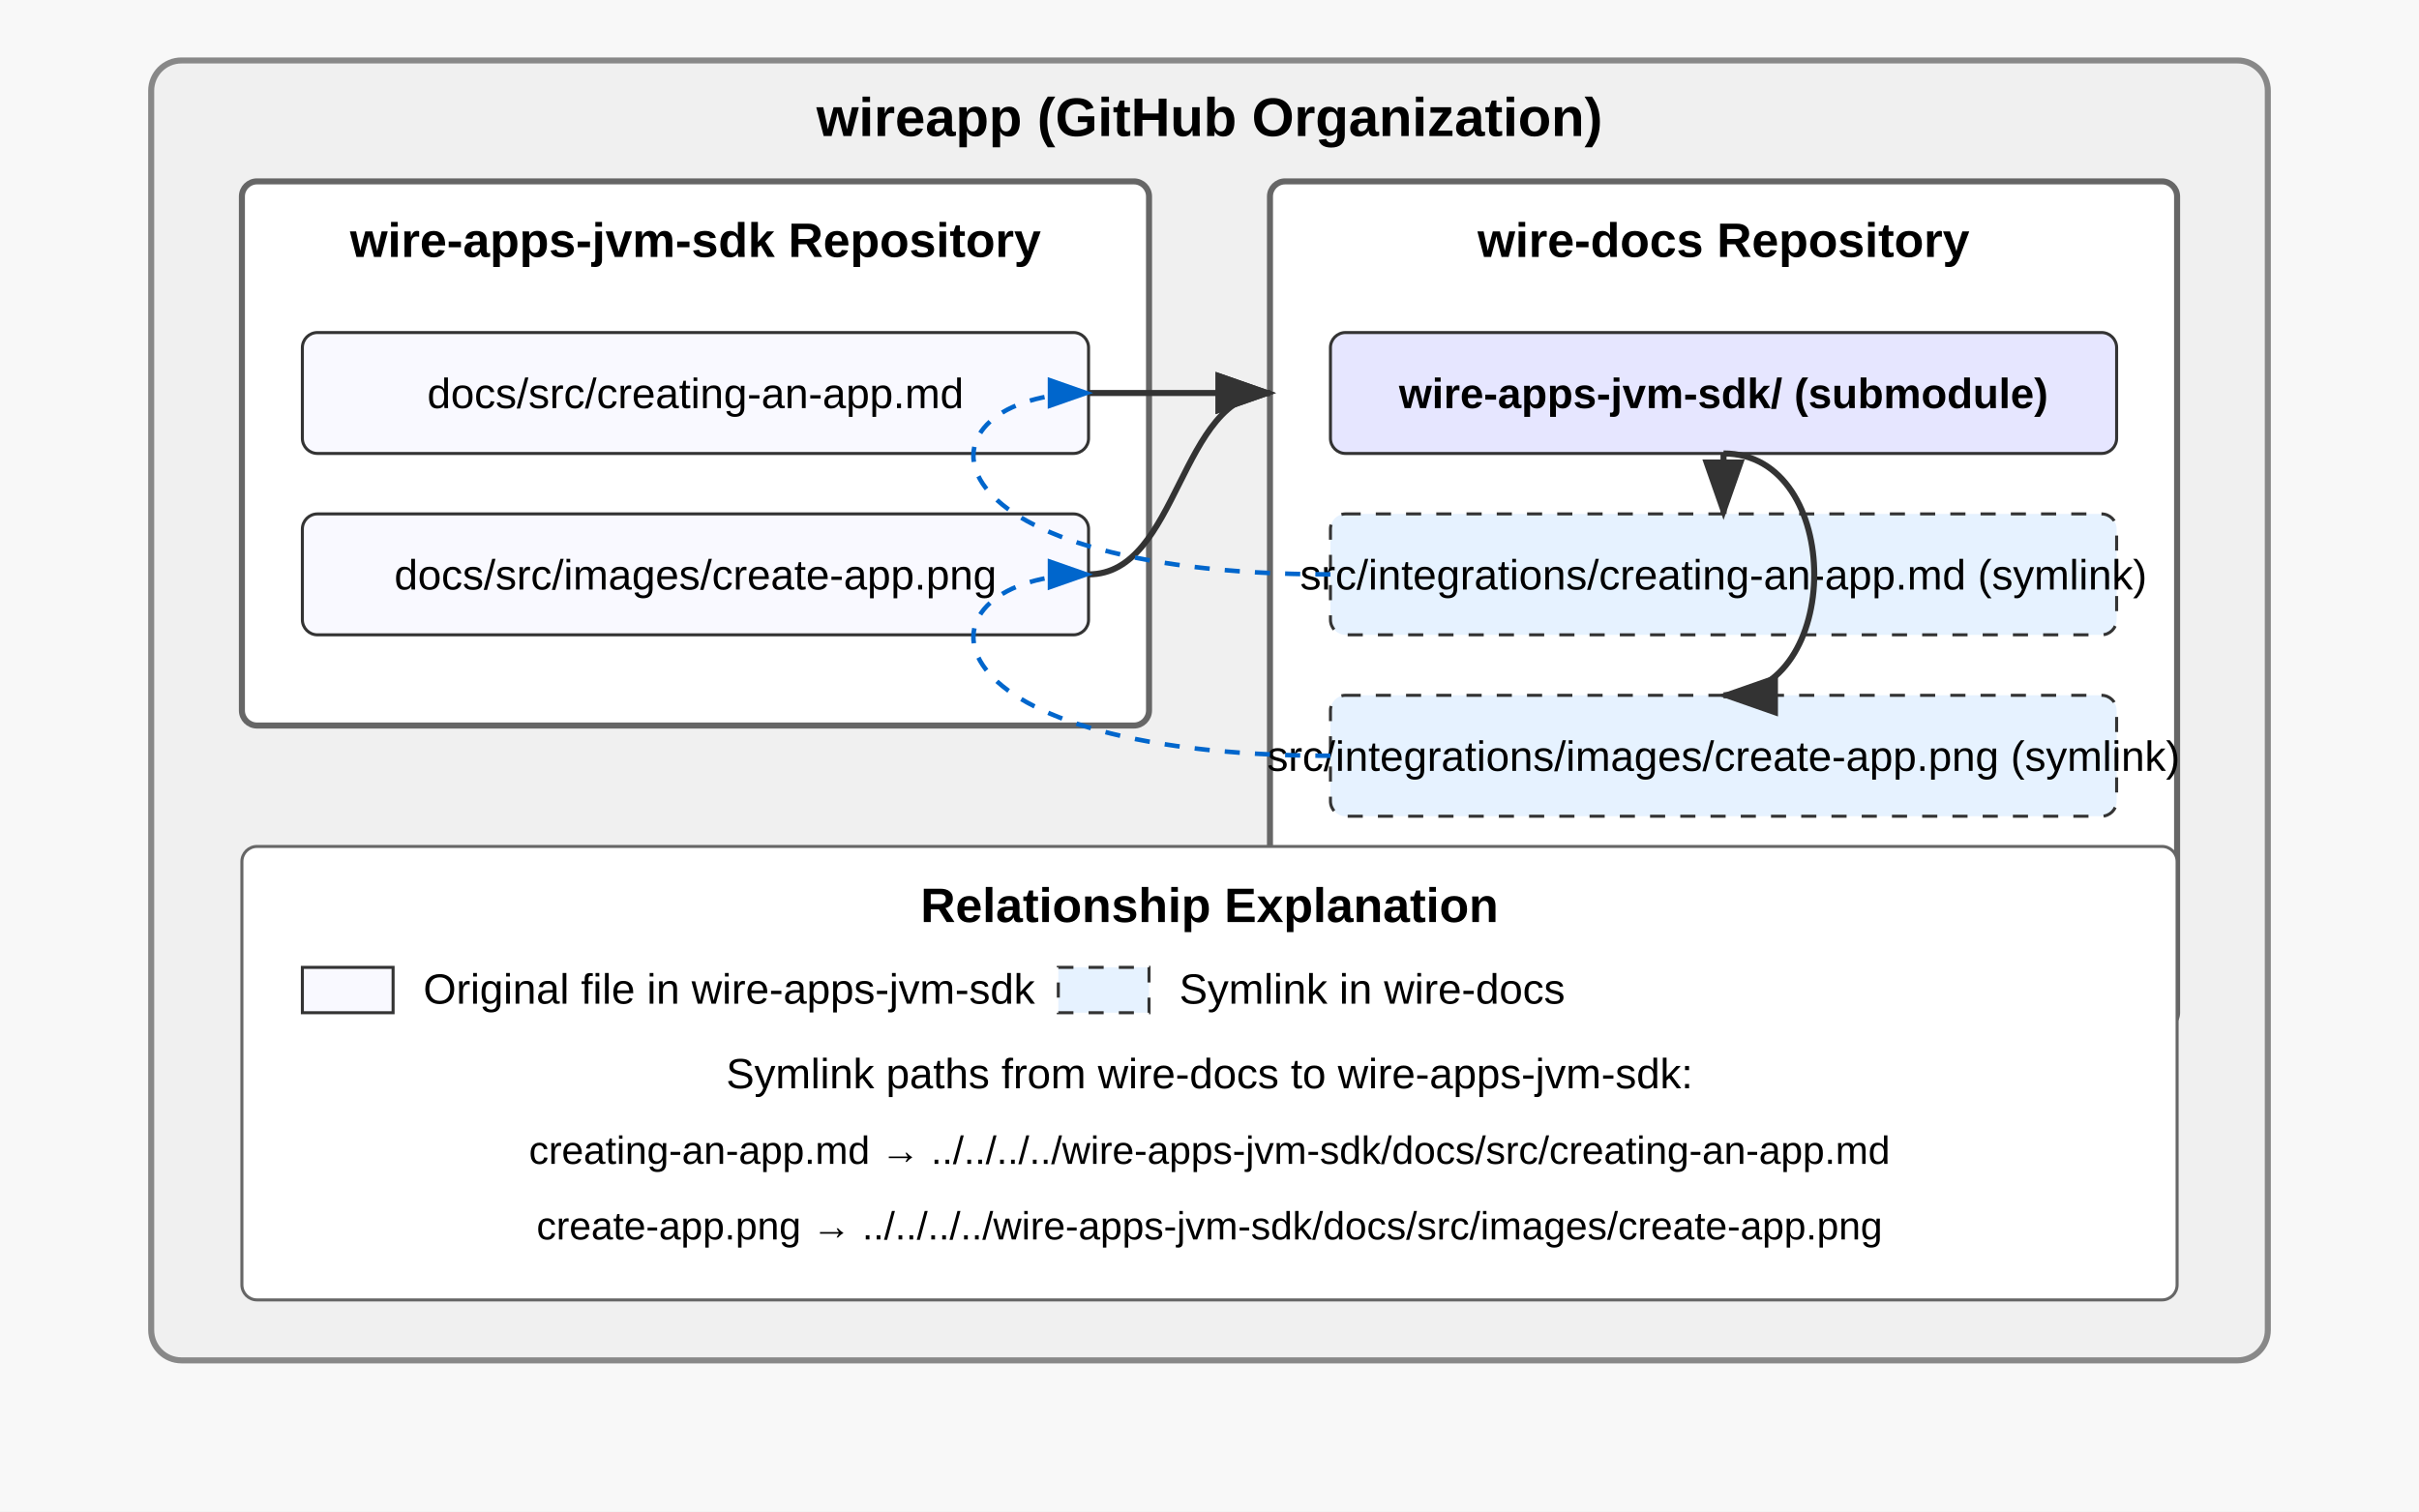
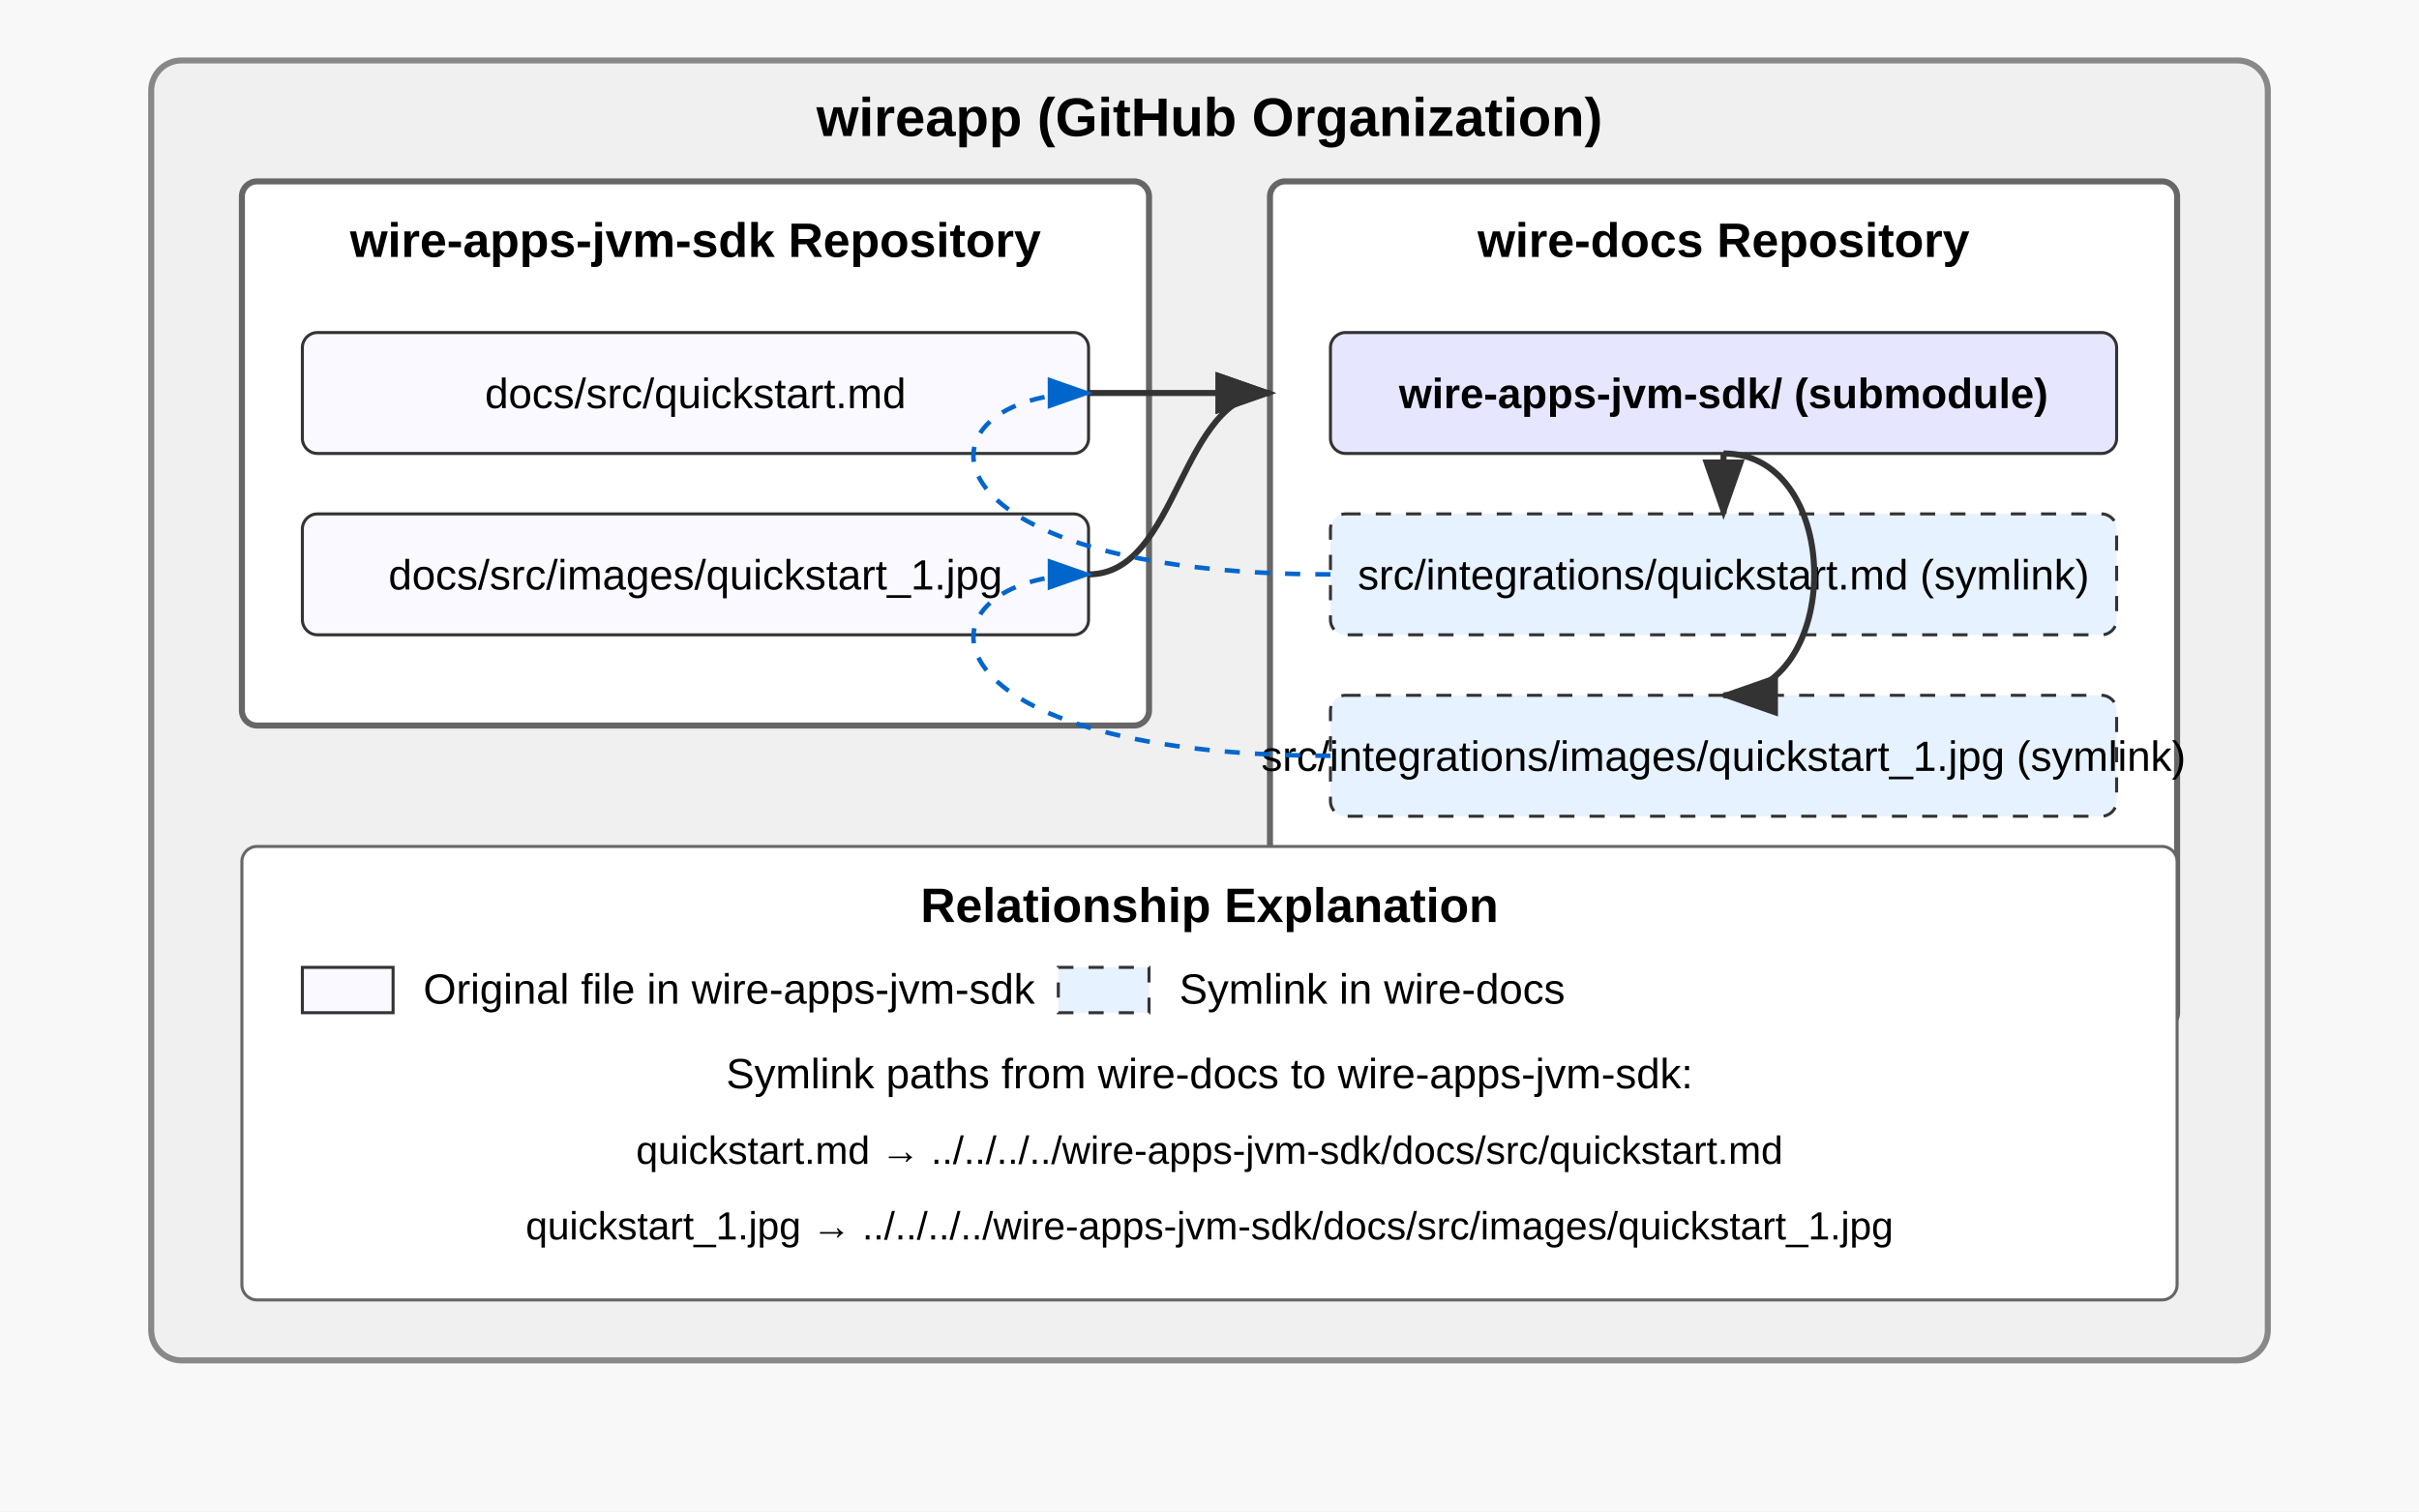
<svg xmlns="http://www.w3.org/2000/svg" viewBox="0 0 800 500">
  <rect width="800" height="500" fill="#f8f8f8" />
  <rect x="50" y="20" width="700" height="430" rx="10" ry="10" fill="#f0f0f0" stroke="#888" stroke-width="2" />
  <text x="400" y="45" font-family="Arial" font-size="18" text-anchor="middle" font-weight="bold">wireapp (GitHub Organization)</text>
  <rect x="80" y="60" width="300" height="180" rx="5" ry="5" fill="#ffffff" stroke="#666" stroke-width="2" />
  <text x="230" y="85" font-family="Arial" font-size="16" text-anchor="middle" font-weight="bold">wire-apps-jvm-sdk Repository</text>
  <rect x="420" y="60" width="300" height="280" rx="5" ry="5" fill="#ffffff" stroke="#666" stroke-width="2" />
  <text x="570" y="85" font-family="Arial" font-size="16" text-anchor="middle" font-weight="bold">wire-docs Repository</text>
  <rect x="100" y="110" width="260" height="40" rx="5" ry="5" fill="#f9f9ff" stroke="#333" stroke-width="1" />
-   <text x="230" y="135" font-family="Arial" font-size="14" text-anchor="middle">docs/src/creating-an-app.md</text>
+   <text x="230" y="135" font-family="Arial" font-size="14" text-anchor="middle">docs/src/quickstart.md</text>
  <rect x="100" y="170" width="260" height="40" rx="5" ry="5" fill="#f9f9ff" stroke="#333" stroke-width="1" />
-   <text x="230" y="195" font-family="Arial" font-size="14" text-anchor="middle">docs/src/images/create-app.png</text>
+   <text x="230" y="195" font-family="Arial" font-size="14" text-anchor="middle">docs/src/images/quickstart_1.jpg</text>
  <rect x="440" y="110" width="260" height="40" rx="5" ry="5" fill="#e6e6ff" stroke="#333" stroke-width="1" />
  <text x="570" y="135" font-family="Arial" font-size="14" text-anchor="middle" font-weight="bold">wire-apps-jvm-sdk/ (submodule)</text>
  <rect x="440" y="170" width="260" height="40" rx="5" ry="5" fill="#e6f2ff" stroke="#333" stroke-dasharray="5,5" stroke-width="1" />
-   <text x="570" y="195" font-family="Arial" font-size="14" text-anchor="middle">src/integrations/creating-an-app.md (symlink)</text>
+   <text x="570" y="195" font-family="Arial" font-size="14" text-anchor="middle">src/integrations/quickstart.md (symlink)</text>
  <rect x="440" y="230" width="260" height="40" rx="5" ry="5" fill="#e6f2ff" stroke="#333" stroke-dasharray="5,5" stroke-width="1" />
-   <text x="570" y="255" font-family="Arial" font-size="14" text-anchor="middle">src/integrations/images/create-app.png (symlink)</text>
+   <text x="570" y="255" font-family="Arial" font-size="14" text-anchor="middle">src/integrations/images/quickstart_1.jpg (symlink)</text>
  <path d="M360 130 L420 130" fill="none" stroke="#333" stroke-width="2" marker-end="url(#arrowhead)" />
  <path d="M360 190 C390 190, 390 130, 420 130" fill="none" stroke="#333" stroke-width="2" marker-end="url(#arrowhead)" />
  <path d="M570 150 L570 170" fill="none" stroke="#333" stroke-width="2" marker-end="url(#arrowhead)" />
  <path d="M570 150 C610 150, 610 230, 570 230" fill="none" stroke="#333" stroke-width="2" marker-end="url(#arrowhead)" />
  <path d="M440 190 C300 190, 300 130, 360 130" fill="none" stroke="#0066cc" stroke-width="1.5" stroke-dasharray="5,5" marker-end="url(#blueArrowhead)" />
  <path d="M440 250 C300 250, 300 190, 360 190" fill="none" stroke="#0066cc" stroke-width="1.5" stroke-dasharray="5,5" marker-end="url(#blueArrowhead)" />
  <rect x="80" y="280" width="640" height="150" rx="5" ry="5" fill="#ffffff" stroke="#666" stroke-width="1" />
  <text x="400" y="305" font-family="Arial" font-size="16" text-anchor="middle" font-weight="bold">Relationship Explanation</text>
  <rect x="100" y="320" width="30" height="15" fill="#f9f9ff" stroke="#333" stroke-width="1" />
  <text x="140" y="332" font-family="Arial" font-size="14" text-anchor="start">Original file in wire-apps-jvm-sdk</text>
  <rect x="350" y="320" width="30" height="15" fill="#e6f2ff" stroke="#333" stroke-dasharray="5,5" stroke-width="1" />
  <text x="390" y="332" font-family="Arial" font-size="14" text-anchor="start">Symlink in wire-docs</text>
  <text x="400" y="360" font-family="Arial" font-size="14" text-anchor="middle">Symlink paths from wire-docs to wire-apps-jvm-sdk:</text>
-   <text x="400" y="385" font-family="Arial" font-size="13" text-anchor="middle">creating-an-app.md → ../../../../wire-apps-jvm-sdk/docs/src/creating-an-app.md</text>
-   <text x="400" y="410" font-family="Arial" font-size="13" text-anchor="middle">create-app.png → ../../../../wire-apps-jvm-sdk/docs/src/images/create-app.png</text>
+   <text x="400" y="385" font-family="Arial" font-size="13" text-anchor="middle">quickstart.md → ../../../../wire-apps-jvm-sdk/docs/src/quickstart.md</text>
+   <text x="400" y="410" font-family="Arial" font-size="13" text-anchor="middle">quickstart_1.jpg → ../../../../wire-apps-jvm-sdk/docs/src/images/quickstart_1.jpg</text>
  <defs>
    <marker id="arrowhead" markerWidth="10" markerHeight="7" refX="9" refY="3.5" orient="auto">
      <polygon points="0 0, 10 3.5, 0 7" fill="#333" />
    </marker>
    <marker id="blueArrowhead" markerWidth="10" markerHeight="7" refX="9" refY="3.5" orient="auto">
      <polygon points="0 0, 10 3.5, 0 7" fill="#0066cc" />
    </marker>
  </defs>
</svg>
